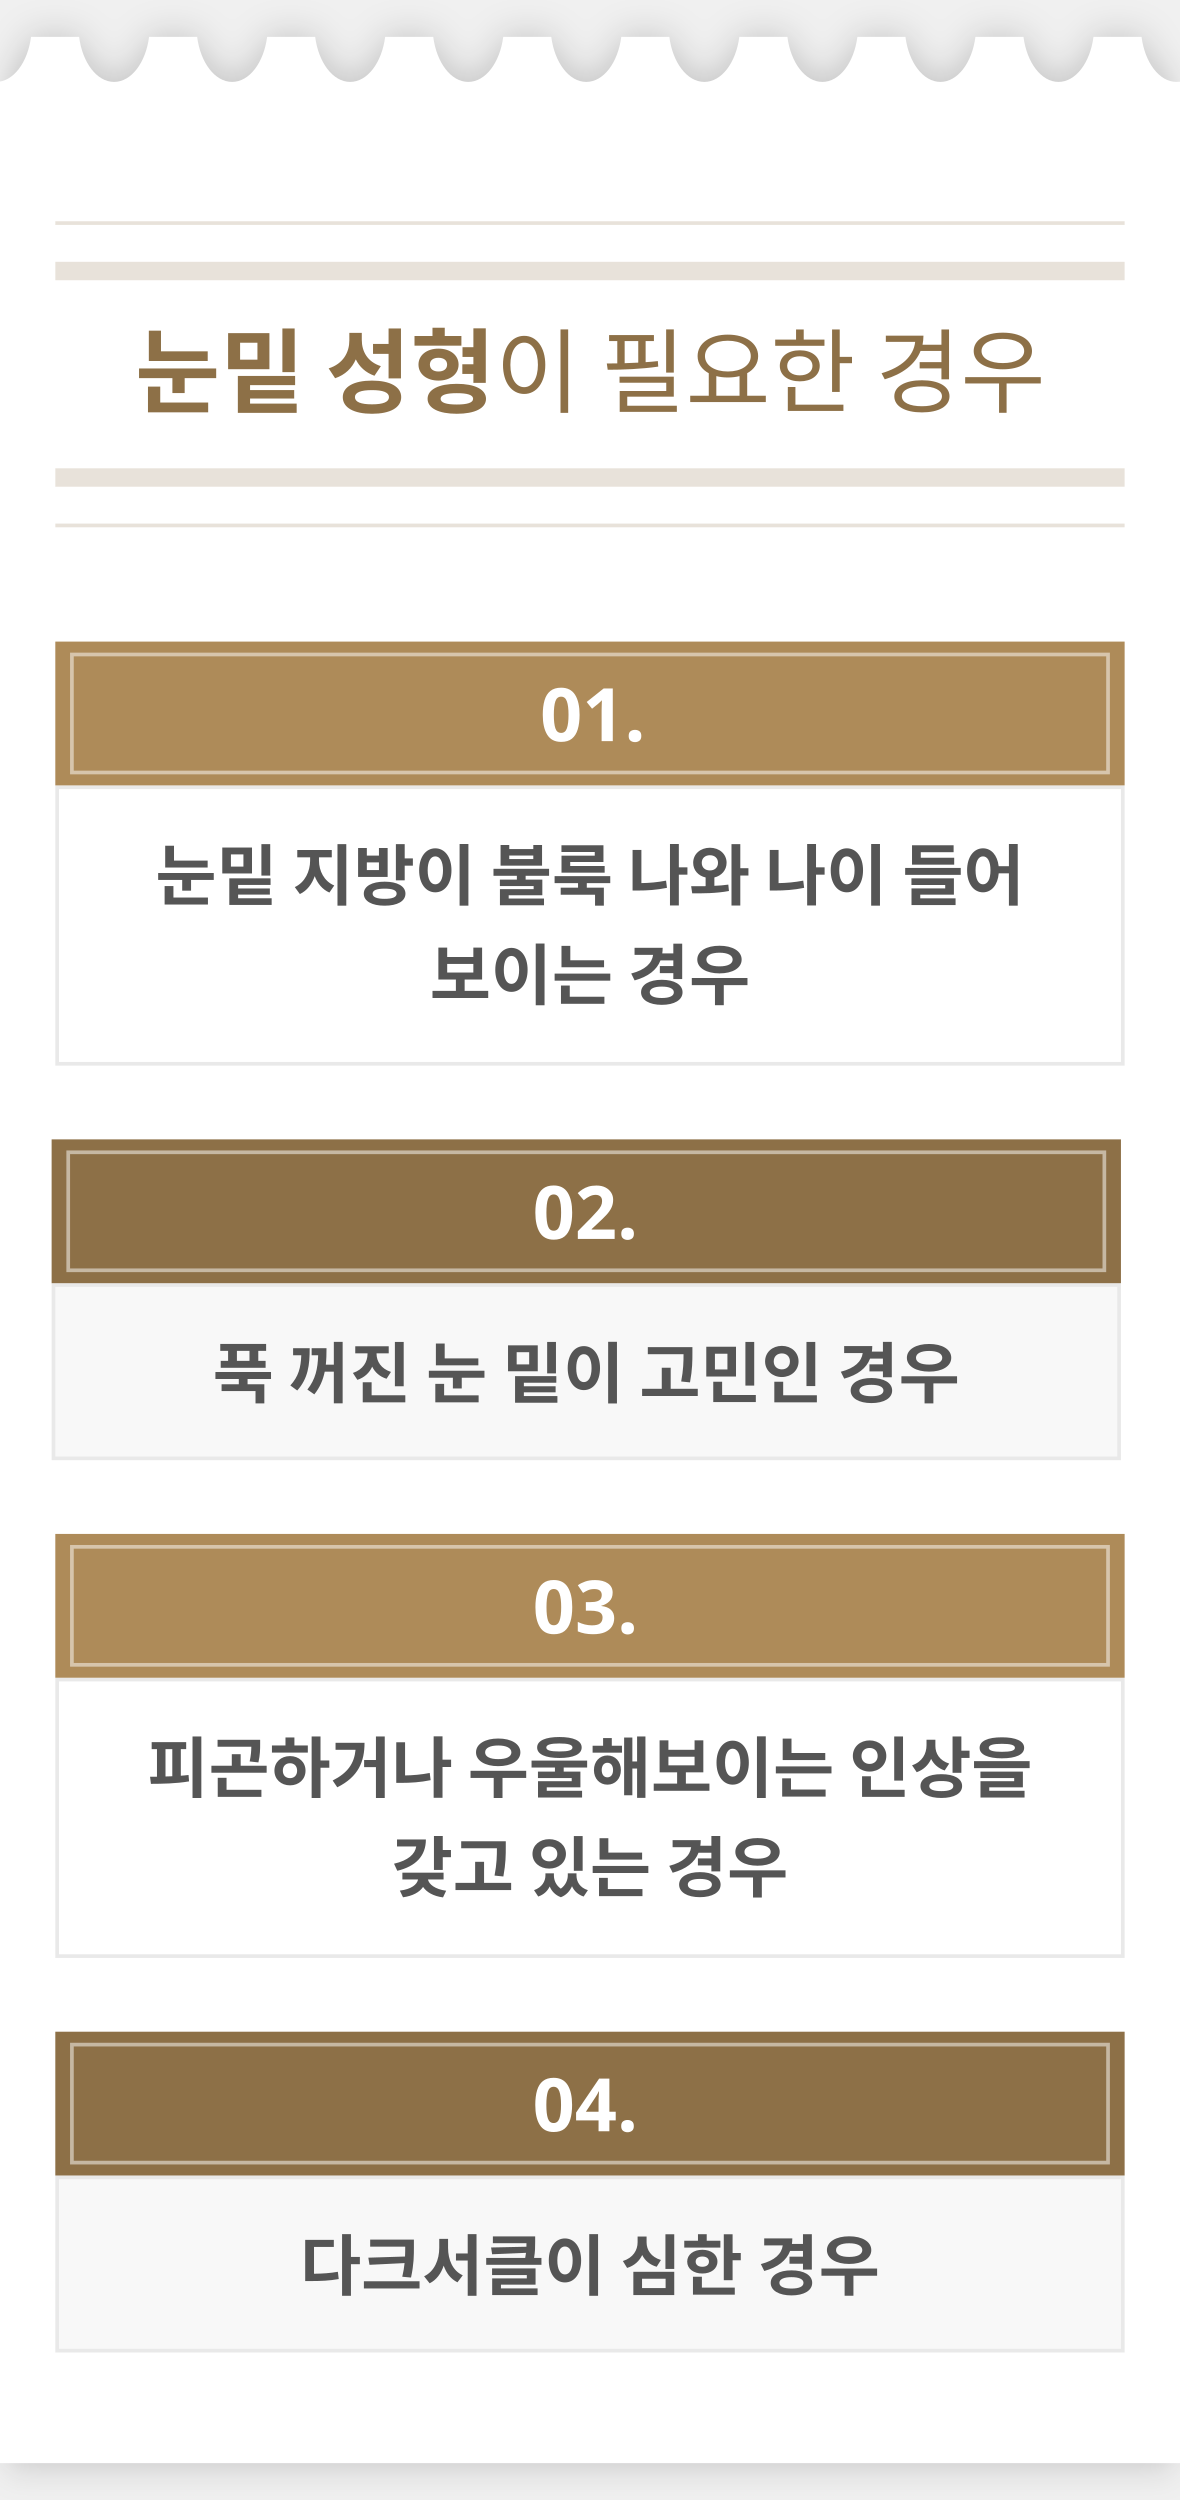
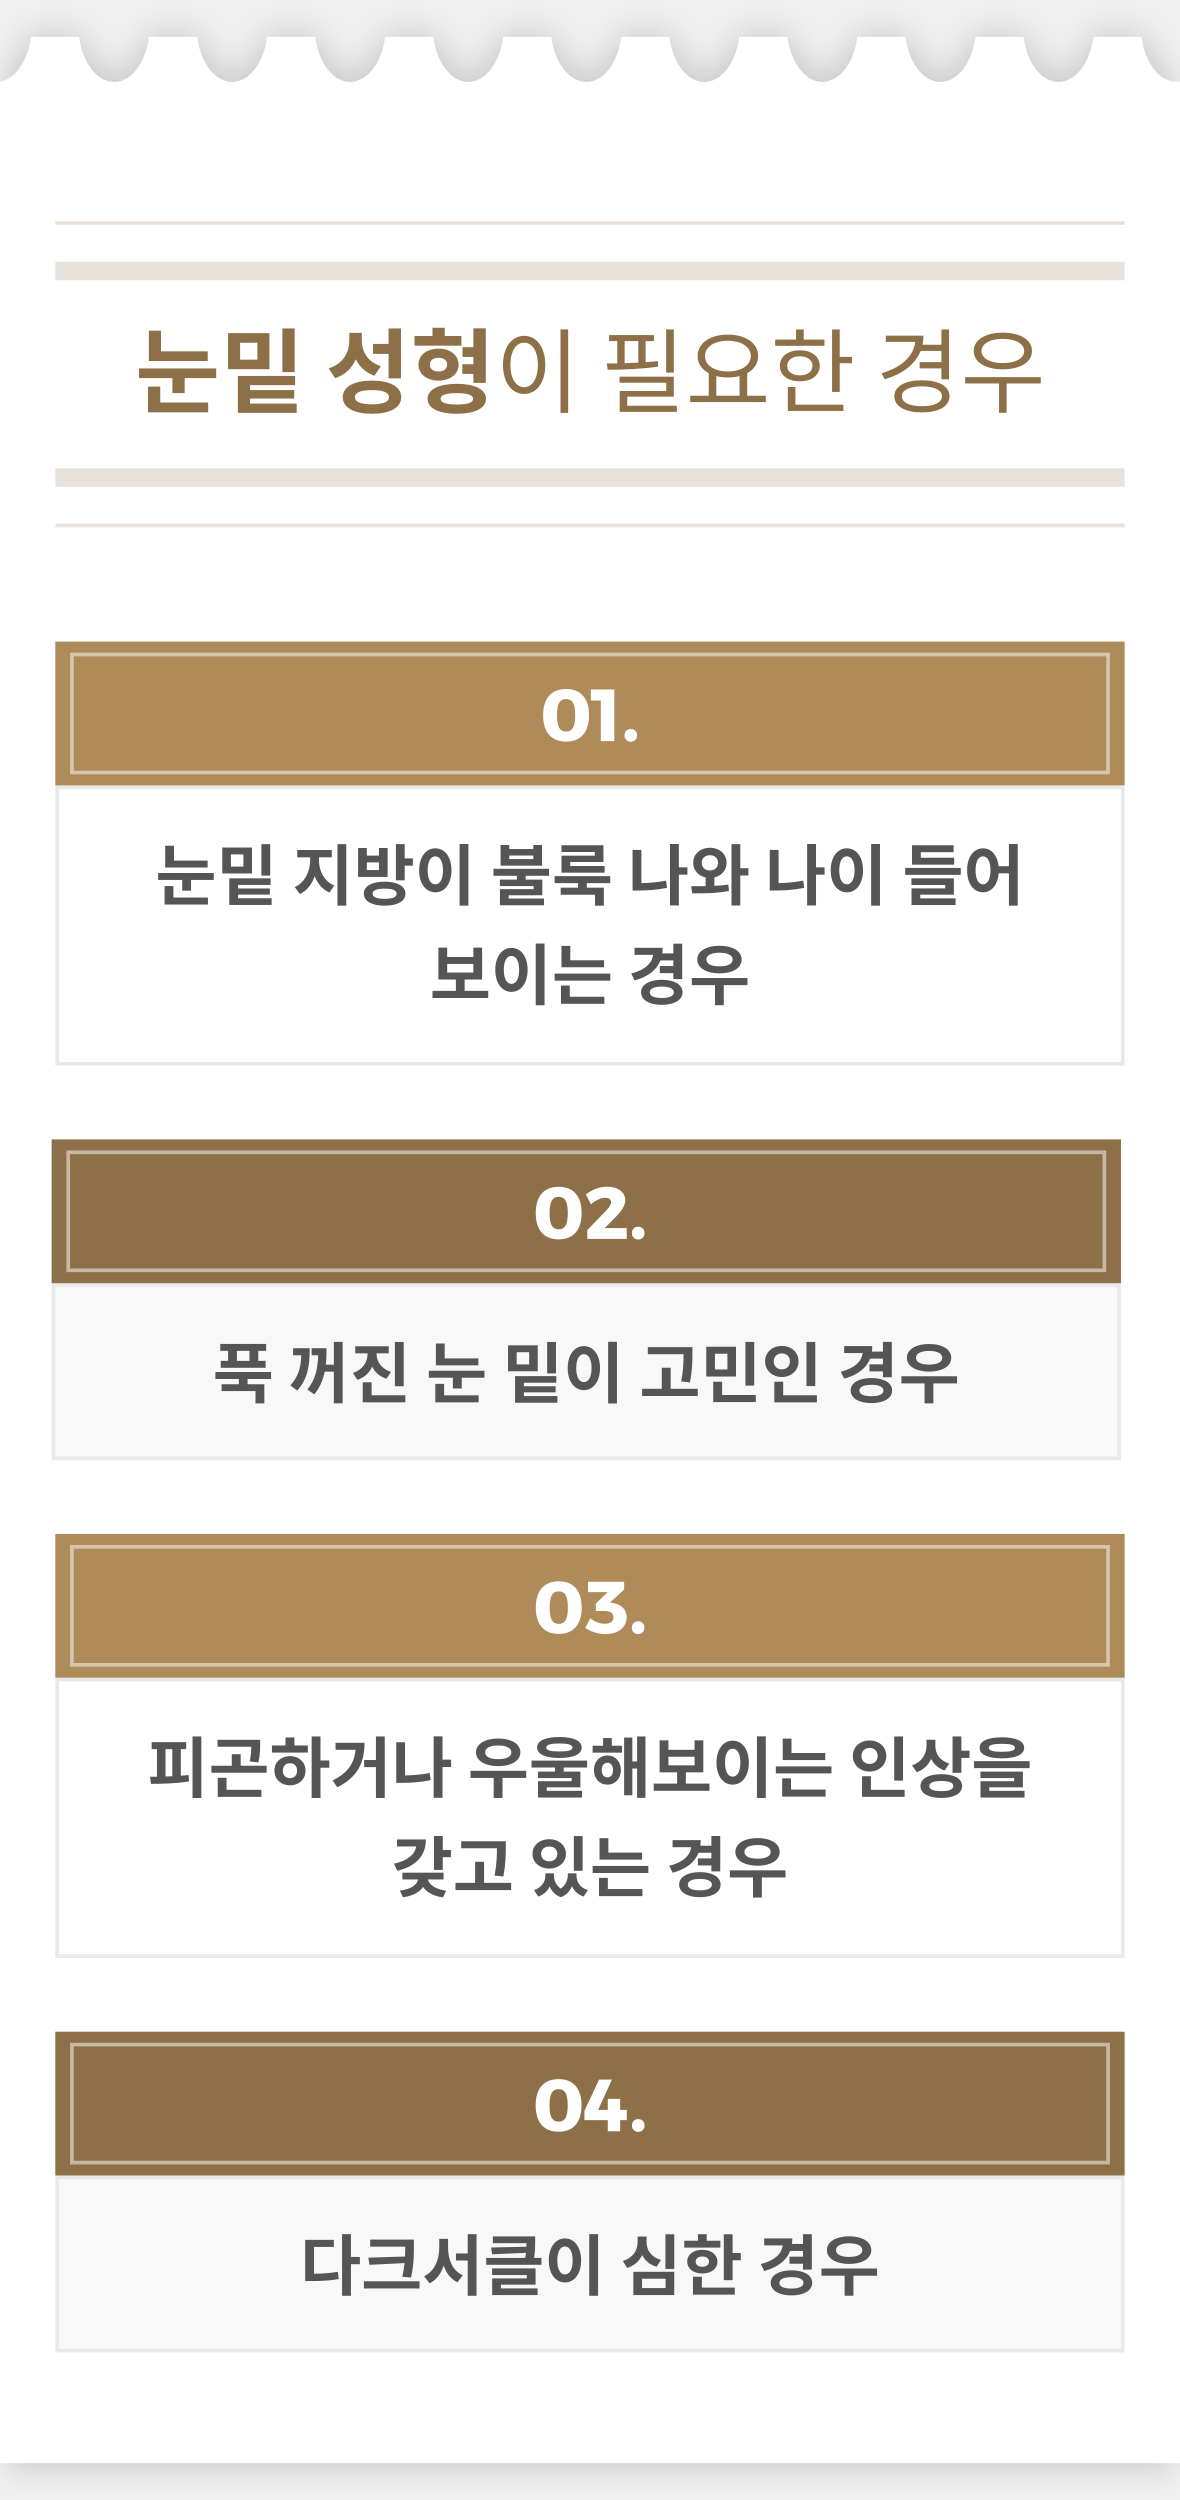
<svg xmlns="http://www.w3.org/2000/svg" xmlns:xlink="http://www.w3.org/1999/xlink" width="320px" height="678px" viewBox="0 0 320 678" version="1.1">
  <defs>
    <path d="M750,156.008 L751,156 L751,658 L1,658 L1,215 L0,215 L0,0 L13.339,0 C14.241,6.968 18.142,12.216 22.831,12.216 C27.52,12.216 31.422,6.968 32.321,0 L45.356,0 C46.255,6.968 50.16,12.216 54.845,12.216 C59.534,12.216 63.439,6.968 64.338,0 L77.376,0 C78.272,6.968 82.177,12.216 86.863,12.216 C91.552,12.216 95.456,6.968 96.352,0 L109.39,0 C110.286,6.968 114.191,12.216 118.877,12.216 C123.566,12.216 127.471,6.968 128.366,0 L141.404,0 C142.3,6.968 146.205,12.216 150.891,12.216 C155.577,12.216 159.485,6.968 160.38,0 L173.418,0 C174.317,6.968 178.222,12.216 182.908,12.216 C187.597,12.216 191.502,6.968 192.401,0 L205.432,0 C206.331,6.968 210.239,12.216 214.922,12.216 C219.611,12.216 223.516,6.968 224.415,0 L237.453,0 C238.348,6.968 242.256,12.216 246.939,12.216 C251.628,12.216 255.533,6.968 256.429,0 L269.467,0 C270.362,6.968 274.27,12.216 278.956,12.216 C283.642,12.216 287.547,6.968 288.443,0 L301.478,0 C302.376,6.968 306.278,12.216 310.97,12.216 C315.65,12.216 319.561,6.968 320.457,0 L333.495,0 C334.394,6.968 338.298,12.216 342.987,12.216 C347.673,12.216 351.578,6.968 352.477,0 L365.509,0 C366.408,6.968 370.316,12.216 375.002,12.216 C379.687,12.216 383.592,6.968 384.491,0 L397.523,0 C398.422,6.968 402.33,12.216 407.016,12.216 C411.705,12.216 415.606,6.968 416.505,0 L429.543,0 C430.439,6.968 434.347,12.216 439.033,12.216 C443.722,12.216 447.624,6.968 448.519,0 L461.557,0 C462.453,6.968 466.358,12.216 471.047,12.216 C475.733,12.216 479.638,6.968 480.533,0 L493.571,0 C494.47,6.968 498.375,12.216 503.061,12.216 C507.75,12.216 511.652,6.968 512.55,0 L525.589,0 C526.487,6.968 530.392,12.216 535.078,12.216 C539.767,12.216 543.672,6.968 544.571,0 L557.603,0 C558.501,6.968 562.406,12.216 567.092,12.216 C571.781,12.216 575.686,6.968 576.585,0 L589.62,0 C590.515,6.968 594.423,12.216 599.106,12.216 C603.795,12.216 607.7,6.968 608.599,0 L621.637,0 C622.533,6.968 626.441,12.216 631.123,12.216 C635.812,12.216 639.717,6.968 640.613,0 L653.651,0 C654.547,6.968 658.455,12.216 663.137,12.216 C667.826,12.216 671.731,6.968 672.627,0 L685.665,0 C686.564,6.968 690.472,12.216 695.155,12.216 C699.844,12.216 703.749,6.968 704.647,0 L717.679,0 C718.578,6.968 722.486,12.216 727.169,12.216 C731.858,12.216 735.763,6.968 736.661,0 L750,0 L750,156.008 Z" id="path-1" />
    <filter x="-2.0%" y="-2.3%" width="104.0%" height="104.6%" filterUnits="objectBoundingBox" id="filter-2">
      <feOffset dx="0" dy="0" in="SourceAlpha" result="shadowOffsetOuter1" />
      <feGaussianBlur stdDeviation="5" in="shadowOffsetOuter1" result="shadowBlurOuter1" />
      <feColorMatrix values="0 0 0 0 0   0 0 0 0 0   0 0 0 0 0  0 0 0 0.2 0" type="matrix" in="shadowBlurOuter1" />
    </filter>
  </defs>
  <g id="Page-1" stroke="none" stroke-width="1" fill="none" fill-rule="evenodd">
    <g id="iPhone-8-Copy-8" transform="translate(0, -1706)">
-       <g id="Group-12" transform="translate(-216, 1716)">
+       <g id="Group-11" transform="translate(-216, 1716)">
        <g id="Rectangle-9">
          <use fill="black" fill-opacity="1" filter="url(#filter-2)" xlink:href="#path-1" />
          <use fill="#FFFFFF" fill-rule="evenodd" xlink:href="#path-1" />
        </g>
        <rect id="Rectangle-4" stroke="#E9E9E9" fill="#FFFFFF" x="231.5" y="203.5" width="289" height="75" />
        <rect id="Rectangle-4-Copy-2" stroke="#E9E9E9" fill="#FFFFFF" x="231.5" y="445.5" width="289" height="75" />
        <rect id="Rectangle-4-Copy" stroke="#E9E9E9" fill="#F8F8F8" x="230.5" y="338.5" width="289" height="47" />
        <rect id="Rectangle-4-Copy-3" stroke="#E9E9E9" fill="#F8F8F8" x="231.5" y="580.5" width="289" height="47" />
        <text id="눈밑-지방이-불룩-나와-나이-들어-보" font-family="NotoSansCJKkr-Bold, Noto Sans CJK KR" font-size="18" font-weight="bold" fill="#555555">
          <tspan x="258.145" y="234">눈밑 지방이 불룩 나와 나이 들어</tspan>
          <tspan x="332.557" y="261">보이는 경우</tspan>
        </text>
        <text id="피곤하거나-우울해보이는-인상을-갖고" font-family="NotoSansCJKkr-Bold, Noto Sans CJK KR" font-size="18" font-weight="bold" fill="#555555">
          <tspan x="255.994" y="476">피곤하거나 우울해보이는 인상을 </tspan>
          <tspan x="322.234" y="503">갖고 있는 경우</tspan>
        </text>
        <text id="푹-꺼진-눈-밑이-고민인-경우" font-family="NotoSansCJKkr-Bold, Noto Sans CJK KR" font-size="18" font-weight="bold" fill="#555555">
          <tspan x="273.705" y="369">푹 꺼진 눈 밑이 고민인 경우</tspan>
        </text>
        <text id="다크서클이-심한-경우" font-family="NotoSansCJKkr-Bold, Noto Sans CJK KR" font-size="18" font-weight="bold" fill="#555555">
          <tspan x="297.394" y="611">다크서클이 심한 경우</tspan>
        </text>
        <g id="Group-2" transform="translate(231, 50)" fill="#8D7047" opacity="0.2">
          <rect id="Rectangle-16" x="0" y="82" width="290" height="1" />
          <rect id="Rectangle-16-Copy-10" x="0" y="67" width="290" height="5" />
          <rect id="Rectangle-16-Copy-8" x="0" y="0" width="290" height="1" />
          <rect id="Rectangle-16-Copy-9" x="0" y="11" width="290" height="5" />
        </g>
        <text id="눈밑-성형이-필요한-경우" font-family="NotoSansCJKkr-Bold, Noto Sans CJK KR" font-size="25" font-weight="bold" fill="#8D7047">
          <tspan x="252.662" y="100">눈밑 성형</tspan>
          <tspan x="350.337" y="100" font-family="NotoSansCJKkr-Thin, Noto Sans CJK KR" font-style="condensed" font-weight="300">이 필요한 경우</tspan>
        </text>
        <g id="Group-3" transform="translate(231, 164)">
          <rect id="Rectangle-4" fill="#AE8B59" x="0" y="0" width="290" height="39" />
          <rect id="Rectangle-4" stroke="#FFFFFF" opacity="0.5" x="4.5" y="3.5" width="281" height="32" />
        </g>
        <g id="Group-3-Copy-2" transform="translate(231, 406)">
          <rect id="Rectangle-4" fill="#AE8B59" x="0" y="0" width="290" height="39" />
          <rect id="Rectangle-4" stroke="#FFFFFF" opacity="0.5" x="4.5" y="3.5" width="281" height="32" />
        </g>
        <g id="Group-3-Copy" transform="translate(230, 299)">
          <rect id="Rectangle-4" fill="#8D7047" x="0" y="0" width="290" height="39" />
          <rect id="Rectangle-4" stroke="#FFFFFF" opacity="0.5" x="4.5" y="3.5" width="281" height="32" />
        </g>
        <g id="Group-3-Copy-3" transform="translate(231, 541)">
          <rect id="Rectangle-4" fill="#8D7047" x="0" y="0" width="290" height="39" />
          <rect id="Rectangle-4" stroke="#FFFFFF" opacity="0.5" x="4.5" y="3.5" width="281" height="32" />
        </g>
-         <text id="01." font-family="Montserrat-Bold, Montserrat" font-size="20" font-weight="bold" fill="#FFFFFF">
-           <tspan x="362.48" y="191">01.</tspan>
-         </text>
-         <text id="03." font-family="Montserrat-Bold, Montserrat" font-size="20" font-weight="bold" fill="#FFFFFF">
-           <tspan x="360.49" y="433">03.</tspan>
-         </text>
-         <text id="02." font-family="Montserrat-Bold, Montserrat" font-size="20" font-weight="bold" fill="#FFFFFF">
-           <tspan x="360.47" y="326">02.</tspan>
-         </text>
-         <text id="04." font-family="Montserrat-Bold, Montserrat" font-size="20" font-weight="bold" fill="#FFFFFF">
-           <tspan x="360.45" y="568">04.</tspan>
-         </text>
+         <path d="M369.54,176.86 C371.527,176.86 373.057,177.473 374.13,178.7 C375.203,179.927 375.74,181.687 375.74,183.98 C375.74,186.273 375.203,188.037 374.13,189.27 C373.057,190.503 371.527,191.12 369.54,191.12 C367.527,191.12 365.983,190.503 364.91,189.27 C363.837,188.037 363.3,186.273 363.3,183.98 C363.3,181.687 363.837,179.927 364.91,178.7 C365.983,177.473 367.527,176.86 369.54,176.86 Z M369.54,179.58 C368.66,179.58 368.027,179.923 367.64,180.61 C367.253,181.297 367.06,182.42 367.06,183.98 C367.06,185.553 367.253,186.683 367.64,187.37 C368.027,188.057 368.66,188.4 369.54,188.4 C370.393,188.4 371.017,188.053 371.41,187.36 C371.803,186.667 372,185.54 372,183.98 C372,182.42 371.803,181.297 371.41,180.61 C371.017,179.923 370.393,179.58 369.54,179.58 Z M376.24,176.98 L382.6,176.98 L382.6,191 L378.94,191 L378.94,179.98 L376.24,179.98 L376.24,176.98 Z M387.06,187.7 C387.567,187.7 387.98,187.86 388.3,188.18 C388.62,188.5 388.78,188.913 388.78,189.42 C388.78,189.927 388.62,190.343 388.3,190.67 C387.98,190.997 387.567,191.16 387.06,191.16 C386.567,191.16 386.16,190.997 385.84,190.67 C385.52,190.343 385.36,189.927 385.36,189.42 C385.36,188.913 385.517,188.5 385.83,188.18 C386.143,187.86 386.553,187.7 387.06,187.7 Z" id="01." fill="#FFFFFF" />
+         <path d="M367.55,418.86 C369.537,418.86 371.067,419.473 372.14,420.7 C373.213,421.927 373.75,423.687 373.75,425.98 C373.75,428.273 373.213,430.037 372.14,431.27 C371.067,432.503 369.537,433.12 367.55,433.12 C365.537,433.12 363.993,432.503 362.92,431.27 C361.847,430.037 361.31,428.273 361.31,425.98 C361.31,423.687 361.847,421.927 362.92,420.7 C363.993,419.473 365.537,418.86 367.55,418.86 Z M367.55,421.58 C366.67,421.58 366.037,421.923 365.65,422.61 C365.263,423.297 365.07,424.42 365.07,425.98 C365.07,427.553 365.263,428.683 365.65,429.37 C366.037,430.057 366.67,430.4 367.55,430.4 C368.403,430.4 369.027,430.053 369.42,429.36 C369.813,428.667 370.01,427.54 370.01,425.98 C370.01,424.42 369.813,423.297 369.42,422.61 C369.027,421.923 368.403,421.58 367.55,421.58 Z M382.19,424.74 C383.323,424.9 384.233,425.317 384.92,425.99 C385.607,426.663 385.95,427.527 385.95,428.58 C385.95,429.473 385.717,430.267 385.25,430.96 C384.783,431.653 384.123,432.193 383.27,432.58 C382.417,432.967 381.417,433.16 380.27,433.16 C379.243,433.16 378.233,433.003 377.24,432.69 C376.247,432.377 375.41,431.96 374.73,431.44 L376.09,428.86 C376.677,429.353 377.303,429.727 377.97,429.98 C378.637,430.233 379.303,430.36 379.97,430.36 C380.743,430.36 381.337,430.21 381.75,429.91 C382.163,429.61 382.37,429.18 382.37,428.62 C382.37,428.06 382.163,427.633 381.75,427.34 C381.337,427.047 380.737,426.9 379.95,426.9 L377.59,426.9 L377.59,424.9 L380.83,421.78 L375.47,421.78 L375.47,418.98 L385.27,418.98 L385.27,421.1 L381.45,424.6 L382.19,424.74 Z M389.05,429.7 C389.557,429.7 389.97,429.86 390.29,430.18 C390.61,430.5 390.77,430.913 390.77,431.42 C390.77,431.927 390.61,432.343 390.29,432.67 C389.97,432.997 389.557,433.16 389.05,433.16 C388.557,433.16 388.15,432.997 387.83,432.67 C387.51,432.343 387.35,431.927 387.35,431.42 C387.35,430.913 387.507,430.5 387.82,430.18 C388.133,429.86 388.543,429.7 389.05,429.7 Z" id="03." fill="#FFFFFF" />
+         <path d="M367.53,311.86 C369.517,311.86 371.047,312.473 372.12,313.7 C373.193,314.927 373.73,316.687 373.73,318.98 C373.73,321.273 373.193,323.037 372.12,324.27 C371.047,325.503 369.517,326.12 367.53,326.12 C365.517,326.12 363.973,325.503 362.9,324.27 C361.827,323.037 361.29,321.273 361.29,318.98 C361.29,316.687 361.827,314.927 362.9,313.7 C363.973,312.473 365.517,311.86 367.53,311.86 Z M367.53,314.58 C366.65,314.58 366.017,314.923 365.63,315.61 C365.243,316.297 365.05,317.42 365.05,318.98 C365.05,320.553 365.243,321.683 365.63,322.37 C366.017,323.057 366.65,323.4 367.53,323.4 C368.383,323.4 369.007,323.053 369.4,322.36 C369.793,321.667 369.99,320.54 369.99,318.98 C369.99,317.42 369.793,316.297 369.4,315.61 C369.007,314.923 368.383,314.58 367.53,314.58 Z M385.97,323.06 L385.97,326 L375.29,326 L375.27,323.58 L380.37,318.34 C380.77,317.927 381.097,317.513 381.35,317.1 C381.603,316.687 381.73,316.333 381.73,316.04 C381.73,315.653 381.59,315.357 381.31,315.15 C381.03,314.943 380.637,314.84 380.13,314.84 C379.57,314.84 378.947,314.997 378.26,315.31 C377.573,315.623 376.91,316.06 376.27,316.62 L374.87,313.92 C376.803,312.52 378.743,311.82 380.69,311.82 C381.623,311.82 382.46,311.973 383.2,312.28 C383.94,312.587 384.52,313.02 384.94,313.58 C385.36,314.14 385.57,314.78 385.57,315.5 C385.57,316.22 385.333,316.963 384.86,317.73 C384.387,318.497 383.717,319.313 382.85,320.18 L379.99,323.06 L385.97,323.06 Z M389.07,322.7 C389.577,322.7 389.99,322.86 390.31,323.18 C390.63,323.5 390.79,323.913 390.79,324.42 C390.79,324.927 390.63,325.343 390.31,325.67 C389.99,325.997 389.577,326.16 389.07,326.16 C388.577,326.16 388.17,325.997 387.85,325.67 C387.53,325.343 387.37,324.927 387.37,324.42 C387.37,323.913 387.527,323.5 387.84,323.18 C388.153,322.86 388.563,322.7 389.07,322.7 Z" id="02." fill="#FFFFFF" />
+         <path d="M367.51,553.86 C369.497,553.86 371.027,554.473 372.1,555.7 C373.173,556.927 373.71,558.687 373.71,560.98 C373.71,563.273 373.173,565.037 372.1,566.27 C371.027,567.503 369.497,568.12 367.51,568.12 C365.497,568.12 363.953,567.503 362.88,566.27 C361.807,565.037 361.27,563.273 361.27,560.98 C361.27,558.687 361.807,556.927 362.88,555.7 C363.953,554.473 365.497,553.86 367.51,553.86 Z M367.51,556.58 C366.63,556.58 365.997,556.923 365.61,557.61 C365.223,558.297 365.03,559.42 365.03,560.98 C365.03,562.553 365.223,563.683 365.61,564.37 C365.997,565.057 366.63,565.4 367.51,565.4 C368.363,565.4 368.987,565.053 369.38,564.36 C369.773,563.667 369.97,562.54 369.97,560.98 C369.97,559.42 369.773,558.297 369.38,557.61 C368.987,556.923 368.363,556.58 367.51,556.58 Z M385.99,562.2 L385.99,564.98 L384.19,564.98 L384.19,568 L380.83,568 L380.83,564.98 L374.49,564.98 L374.49,562.5 L378.47,553.98 L381.95,553.98 L378.21,562.2 L380.83,562.2 L380.83,559.22 L384.19,559.22 L384.19,562.2 L385.99,562.2 Z M389.09,564.7 C389.597,564.7 390.01,564.86 390.33,565.18 C390.65,565.5 390.81,565.913 390.81,566.42 C390.81,566.927 390.65,567.343 390.33,567.67 C390.01,567.997 389.597,568.16 389.09,568.16 C388.597,568.16 388.19,567.997 387.87,567.67 C387.55,567.343 387.39,566.927 387.39,566.42 C387.39,565.913 387.547,565.5 387.86,565.18 C388.173,564.86 388.583,564.7 389.09,564.7 Z" id="04." fill="#FFFFFF" />
      </g>
    </g>
  </g>
</svg>
